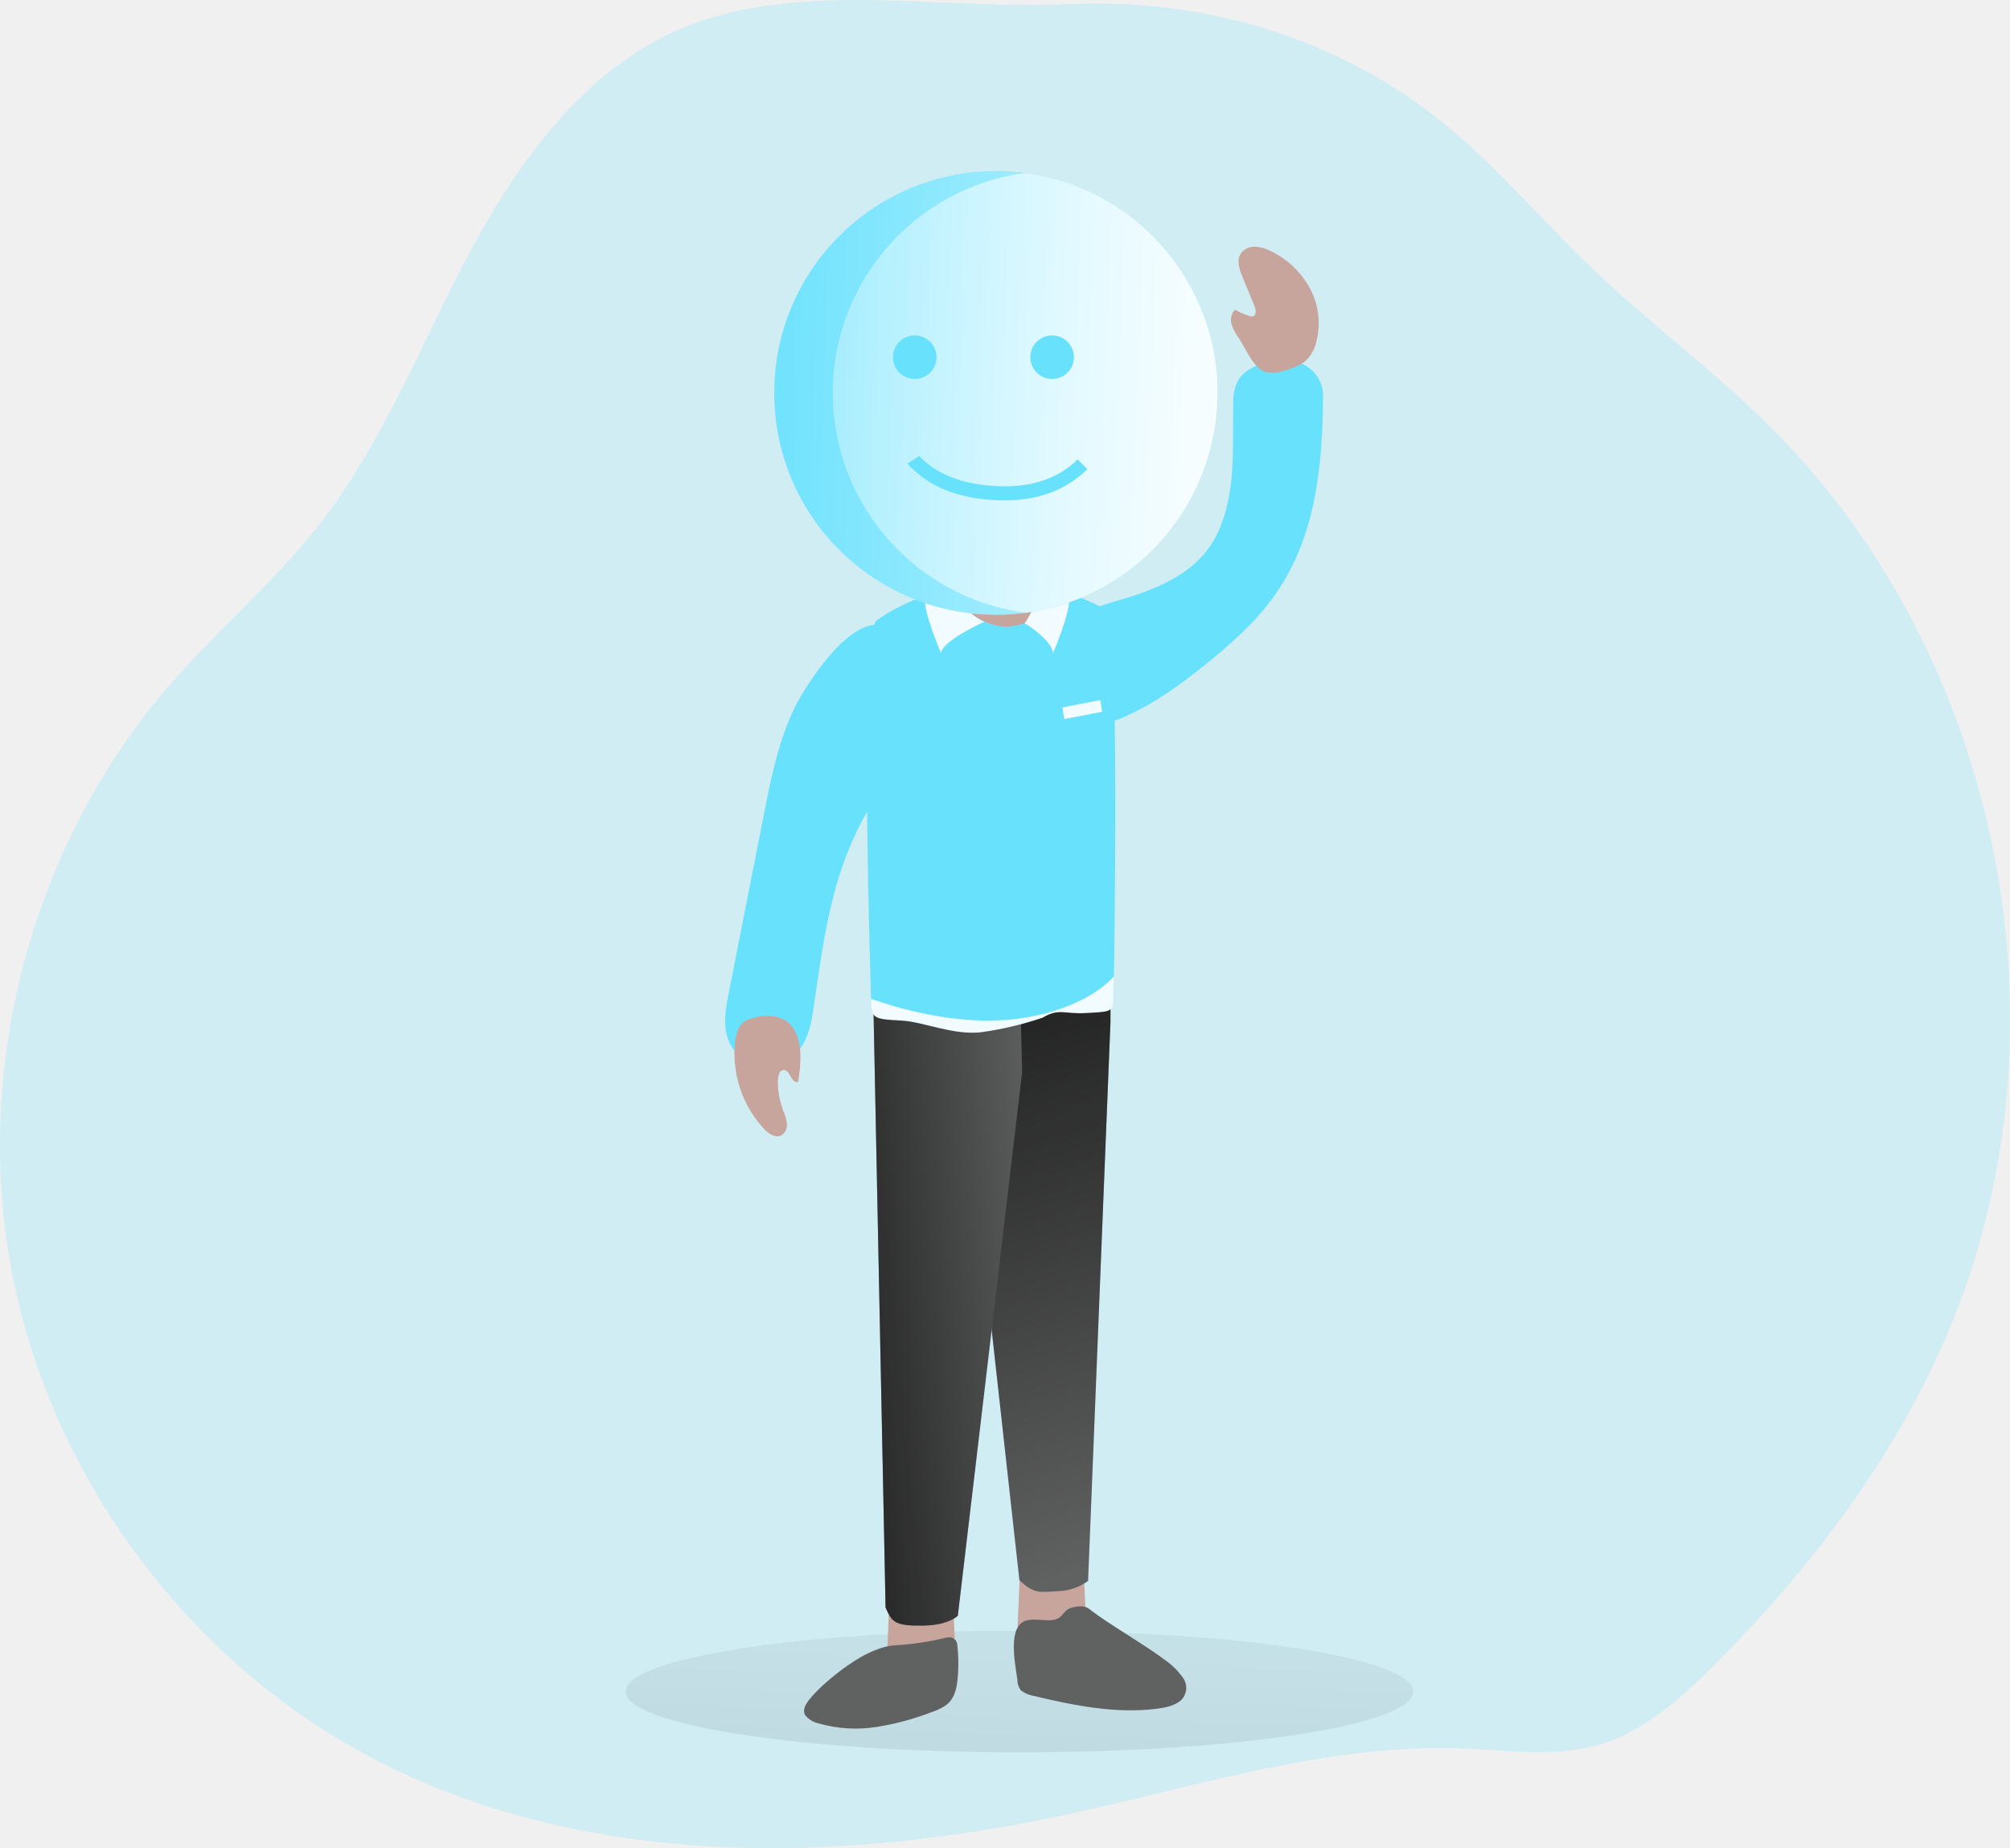
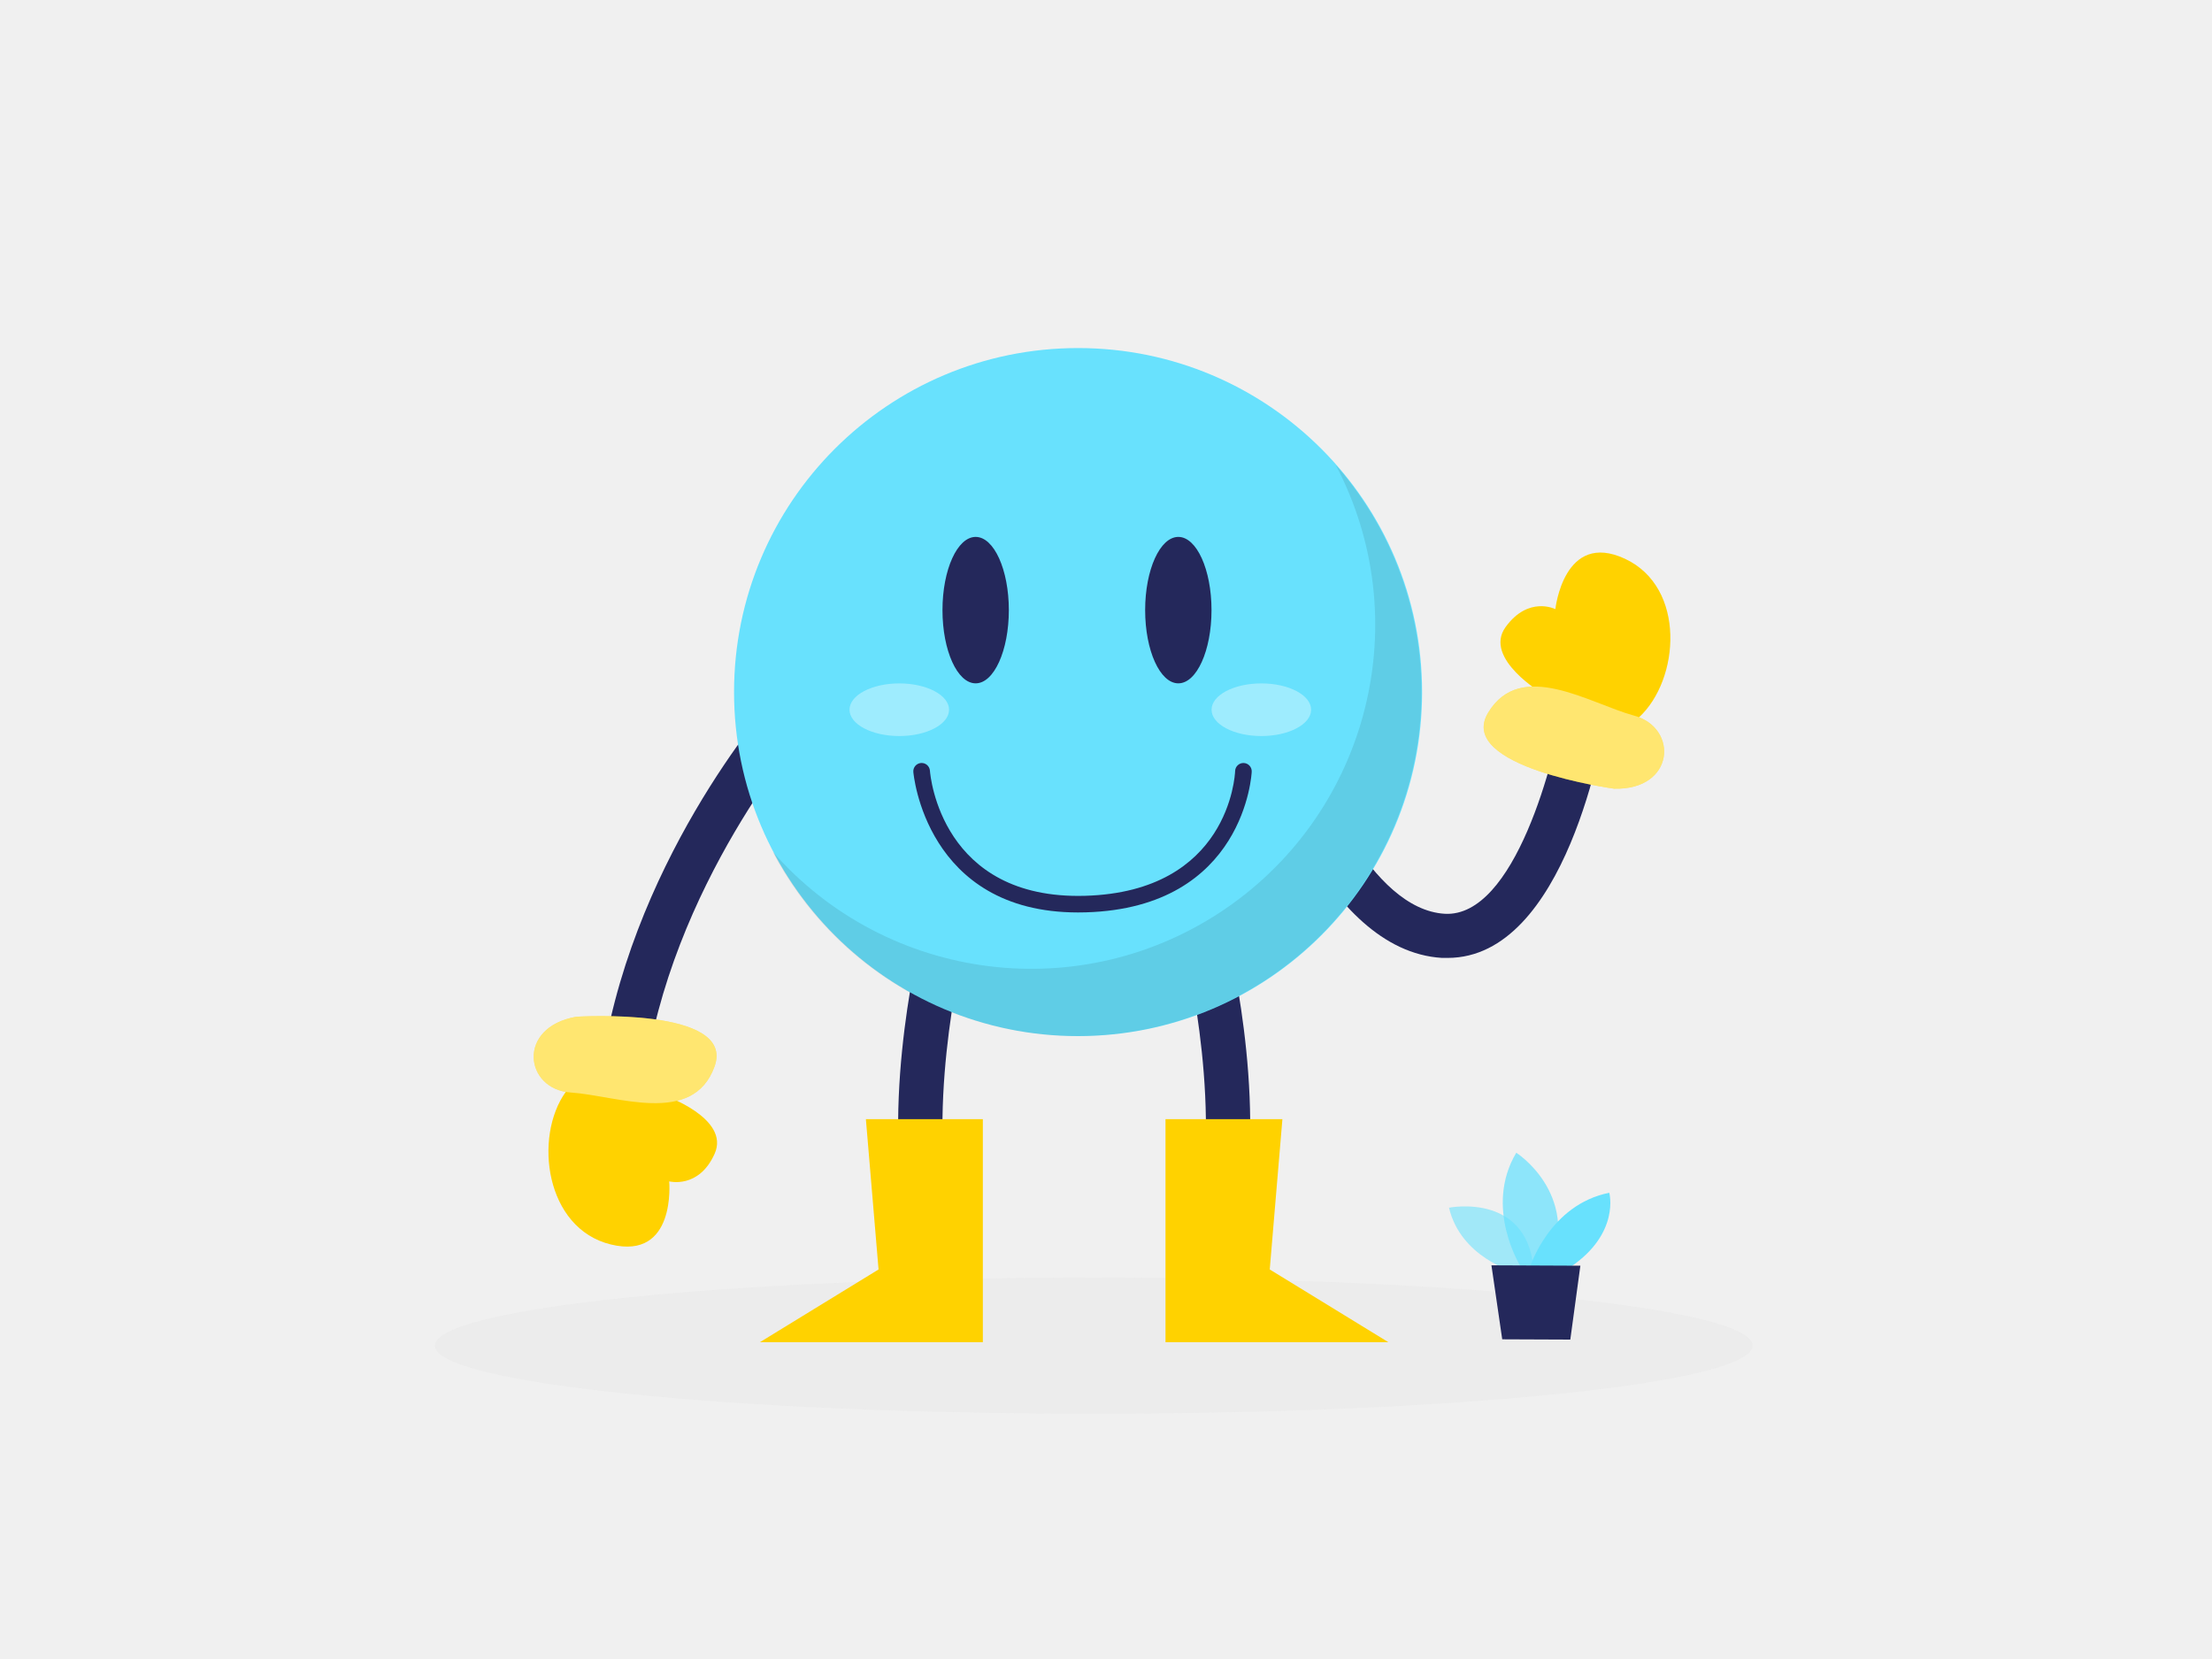
- <svg xmlns="http://www.w3.org/2000/svg" xmlns:xlink="http://www.w3.org/1999/xlink" viewBox="0 0 457.64 420.66">
-   <defs>
-     <linearGradient id="a" x1="234.38" x2="216.33" y1="314.47" y2="875.17" gradientUnits="userSpaceOnUse">
-       <stop offset="0" stop-color="#010101" stop-opacity="0" />
-       <stop offset=".95" stop-color="#010101" />
-     </linearGradient>
-     <linearGradient id="c" x1="318.06" x2="253.99" y1="383.44" y2="186.72" xlink:href="#a" />
-     <linearGradient id="d" x1="297.72" x2="214.7" y1="324.14" y2="331.96" xlink:href="#a" />
-     <linearGradient id="b" x1="169.91" x2="362.56" y1="42.64" y2="24.89" gradientTransform="rotate(7.67 -362.18 470.6)" gradientUnits="userSpaceOnUse">
-       <stop offset="0" stop-color="#fff" stop-opacity="0" />
-       <stop offset=".95" stop-color="#fff" />
-     </linearGradient>
-     <linearGradient id="e" x1="140.12" x2="307.7" y1="45.08" y2="29.64" xlink:href="#b" />
-   </defs>
-   <path fill="#68e1fd" d="M155.77 6.22c-22.17 9.15-37.39 29.83-48.69 51s-20 44-34.86 62.8c-10 12.67-22.44 23.17-33.06 35.31C7.73 191.22-6.15 241.79 2.55 288.7s39.78 89.14 82 111.38c48 25.3 105.86 24.36 158.87 12.84 29.77-6.47 59.43-16.11 89.87-14.9 10.19.41 20.62 2 30.43-.77 10.42-2.95 18.86-10.49 26.52-18.16 21.89-21.88 41-47 53.13-75.45 29.24-68.5 12.52-154.07-40.37-206.52-12.8-12.7-27.37-23.48-40.4-35.95-11.55-11-21.87-23.38-34.3-33.41C304.35 8.41 273.67-.52 243.14.95c-27.92 1.35-61.12-5.54-87.37 5.27z" opacity=".24" style="isolation:isolate" />
-   <path fill="#68e1fd" d="M277.32 121.13c4.23-9.18 3.23-19.38 3.47-29.22a10.79 10.79 0 011-5.15c1.53-2.75 5.21-4.29 8.8-4.57a21.64 21.64 0 013.32 0 7.93 7.93 0 017.33 8c-.16 16.11-1.6 32.59-11.59 46.12-4.21 5.7-9.77 10.6-15.55 15.23-5.3 4.25-10.88 8.35-17.32 11.28a15.48 15.48 0 01-7.61 1.77 10.24 10.24 0 01-8.18-6c-1.61-3.49-3.35-12.66 0-15.8 2.6-2.44 9.47-4.91 13-5.93 10.6-3 19.28-6.95 23.33-15.73z" />
-   <ellipse cx="232.11" cy="385.04" fill="url(#a)" opacity=".48" rx="89.64" ry="13.84" />
-   <path fill="#c8a59c" d="M246.77 358.11l.35 7.65a10.22 10.22 0 01-6.83 6.28 9.9 9.9 0 01-8.6-1.76l.55-12.83M217.02 365.09l.35 7.66a10.22 10.22 0 01-6.83 6.28 9.89 9.89 0 01-8.6-1.77l.55-12.82" />
-   <path fill="#606161" d="M252.83 232.64l-5.09 127.22a12 12 0 01-6.71 2.33c-4.7.27-5.55.61-8.93-2.47L217.32 226.3l35.51-.75z" />
-   <path fill="url(#c)" d="M308.81 263.23l-5.09 127.22a12 12 0 01-6.71 2.33c-4.7.27-5.55.61-8.93-2.47L273.3 256.89l35.51-.75z" transform="translate(-55.98 -30.59)" />
-   <path fill="#606161" d="M232.72 244.06L218.08 367.8s-2.12 2.17-7.86 2.24c-6.54.09-7.13-.8-8.59-4.11L198.76 224l33.61 5.73z" />
-   <path fill="url(#d)" d="M288.7 274.65l-14.64 123.74s-2.12 2.17-7.86 2.24c-6.54.09-7.13-.8-8.59-4.11l-2.87-141.93 33.61 5.73z" transform="translate(-55.98 -30.59)" />
-   <path fill="#f2fbff" d="M237.33 231.68a76.65 76.65 0 01-14.11 3.31c-6.36.65-13-2.42-18-2.68-6.66-.34-6.84-.55-6.84-4.89 0-2.19 55.32-7.42 55.32-7.42s-.26 4-.24 7.69c0 2.77-1.18 2.62-6.22 2.91s-6-1.19-9.91 1.08z" />
-   <path fill="#68e1fd" d="M215.5 133.99s-9.28 2.41-15.9 7.23c-4.09 3-1.26 86.2-1.26 86.2.4-.07 18.18 7.14 35.37 4.18 14.64-2.53 19.92-9.4 19.92-9.4s1.32-79.85-1.52-83.13c-1.28-1.47-15.2-6.6-15.2-6.6s-6.08 9.13-21.41 1.52z" />
-   <path fill="#c8a59c" d="M218.53 115.5l-3 18.49s6.8 10 15.39 8.47 6.46-5.5 6.46-5.5l-1.12-15.62s-7.79 1.37-17.73-5.84z" />
-   <path fill="#b58b81" d="M217.47 122l1.06-6.5c9.94 7.21 15.09 4.15 15.09 4.15l2.4 8.39a8 8 0 01-5.11 2.45c-4.76.34-9.58-3.38-13.44-8.49z" />
-   <path fill="#f2fbff" d="M236.74 134.34a26.39 26.39 0 01-3.44 7.57c.84.33 6.34 4.16 6.44 6.77 0 0 5.46-12.38 3.21-14.33a56.84 56.84 0 00-5.82-2.59zM217.27 134.34a13.38 13.38 0 006.86 7.2c-.84.33-9.76 4.53-9.86 7.14 0 0-5.47-12.38-3.21-14.33.6-.53 5.1-4.24 5.1-4.24z" />
-   <path fill="#c8a59c" d="M210.75 102.04c.73 10.26 11.25 28.38 21.51 27.65s13.23-21.95 12.5-32.21-6.49-16.07-16.74-15.34a18.63 18.63 0 00-17.27 19.9z" />
-   <path fill="#c8a59c" d="M236.86 119.09s-.29-.25-2.44-.09a32.3 32.3 0 01-7.62-.54c-1.65-.43-2.44-.17-2.28 2s1.92 4.2 6.26 4.43c4.88.26 6.93-1.58 7.31-3.77.28-1.54-.69-2.06-1.23-2.03z" />
-   <path fill="#f2fbff" d="M250.94 162.02l-8.63 1.67-.42-2.66 8.64-1.68.41 2.67z" />
-   <circle cx="226.76" cy="89.45" r="50.48" fill="#68e1fd" />
-   <path fill="url(#b)" d="M332.75 126.77A50.47 50.47 0 11289.05 70h.41a50.46 50.46 0 0143.29 56.77z" transform="translate(-55.98 -30.59)" />
-   <path fill="url(#e)" d="M332.75 126.77a50.47 50.47 0 01-43.18 43.29l-.41-.05A50.49 50.49 0 01289.05 70h.41a50.46 50.46 0 0143.29 56.77z" transform="translate(-55.98 -30.59)" />
-   <circle cx="208.27" cy="81.31" r="4.96" fill="#68e1fd" />
-   <circle cx="239.55" cy="81.31" r="4.96" fill="#68e1fd" />
-   <path fill="#606161" d="M184.51 386.58c-1 1.18-1.91 2.6-1.17 3.86a5.25 5.25 0 003 1.85 30.62 30.62 0 0013.16.83 61.65 61.65 0 0012.52-3.35 13.15 13.15 0 003.25-1.53c1.95-1.4 2.45-3.52 2.69-5.5a35.44 35.44 0 000-8.17 1.87 1.87 0 00-1.24-1.81 3.86 3.86 0 00-1.84.14 61.81 61.81 0 01-10.41 1.58 13.28 13.28 0 00-4.6.93c-5.23 1.74-12.52 7.72-15.36 11.17zM231.67 382.63a3.41 3.41 0 00.88 2.24 6.7 6.7 0 002.93 1.2c9 2.14 18.45 4.06 27.76 2.91 2.08-.25 4.27-.72 5.6-1.9a3.92 3.92 0 00.61-5 16.35 16.35 0 00-4.28-4.26c-4-3.1-12.87-8.21-16.83-11.31a3.79 3.79 0 00-1.22-.72 5.37 5.37 0 00-2.08-.05c-3.64.41-2.39 3-6.07 3.09-1.71 0-4.38-.49-5.89.28-3.79 1.89-1.72 10.65-1.41 13.52z" />
-   <path fill="#68e1fd" d="M181.02 160.89c-3.82 7.79-5.47 16.19-7.1 24.5l-8 40.64c-.66 3.38-1.32 6.88-.27 10.19a9.43 9.43 0 008.36 6.54 10.12 10.12 0 008.54-4.62c1.72-2.62 2.22-5.67 2.67-8.64 2-13.54 3.64-27.33 9.72-40 3.9-8.14 9.61-15.71 12.07-24.24 1.51-5.21 2.36-20.33-5.93-22.82-7.64-2.3-17.71 13.73-20.06 18.45z" />
-   <path fill="#c8a59c" d="M181.68 246.32c-.79.17-1.38-.71-1.75-1.44s-1.06-1.57-1.82-1.28a1.38 1.38 0 00-.72.84 5.7 5.7 0 00-.28 2.25 19.35 19.35 0 001.16 6 11.69 11.69 0 01.89 3 2.81 2.81 0 01-1.22 2.73c-1.38.74-3-.37-4.06-1.52a25.35 25.35 0 01-6.54-19.59c.19-1.78.67-3.72 2.12-4.75a5.44 5.44 0 011.9-.81c10.49-2.67 11.96 6.03 10.32 14.57zM282.02 76.91a9.91 9.91 0 01-1.63-3.14 3.34 3.34 0 01.81-3.27 17.13 17.13 0 003.22 1.42 1.45 1.45 0 00.82.1c.87-.22.73-1.5.39-2.34l-2.76-6.71c-.68-1.66-1.35-3.63-.43-5.18a3.81 3.81 0 013.26-1.64 8.5 8.5 0 013.63 1 20.11 20.11 0 019 8.64 16.76 16.76 0 011.29 12.32 8.33 8.33 0 01-2.65 4.29 10.36 10.36 0 01-2.61 1.33c-2.44.92-5.57 2-7.74.09-1.89-1.62-3.25-4.87-4.6-6.91z" />
-   <path fill="#68e1fd" d="M206.62 105.53l2.66-1.73c3.52 3.69 9.45 6.86 19.52 6.89h.12c7.79 0 13-2.72 16.45-6.12l2.21 2.21c-4 3.91-9.87 7.12-18.66 7.12h-.16c-11.5-.03-18.23-3.94-22.14-8.37z" />
+ <svg xmlns="http://www.w3.org/2000/svg" viewBox="0 0 400 300">
+   <path d="M112.47 199.34h-.52a4 4 0 01-3.46-4.48c4.9-38.26 30.46-67.39 31.54-68.61a4 4 0 116 5.32c-.25.28-25 28.56-29.58 64.31a4 4 0 01-3.98 3.46z" fill="#24285b" />
+   <ellipse cx="197.78" cy="243.33" rx="119.13" ry="12.31" fill="#e6e6e6" opacity=".45" />
+   <path d="M261.77 173.22h-1c-21.72-1.29-32.63-37.57-33.09-39.12a4 4 0 017.68-2.25c2.66 9 12.5 32.59 25.89 33.39 12.68.72 20-28 21.55-38.09a4 4 0 117.9 1.22c-.7 4.63-7.58 44.85-28.93 44.85z" fill="#24285b" />
+   <path d="M120.09 198.07s12 4.15 9.14 10.56-8.22 5-8.22 5 1.33 14.3-10.55 11.41-14-19.46-8.15-27.6 17.78.63 17.78.63z" fill="#ffd200" />
+   <path d="M219.6 228.05a3.85 3.85 0 01-1.1-.16 4 4 0 01-2.74-4.94c5.86-20.42-1.26-50.2-1.33-50.49a4 4 0 117.77-1.89c.32 1.3 7.69 32.15 1.25 54.58a4 4 0 01-3.85 2.9z" fill="#24285b" />
+   <path fill="#ffd200" d="M231.9 202.38h-21.14v40.33h40.3l-21.45-13.15 2.29-27.18z" />
+   <path d="M168.88 228.05a4 4 0 01-3.84-2.9c-6.44-22.43.93-53.28 1.24-54.58a4 4 0 117.78 1.89c-.07.29-7.18 30.11-1.33 50.49a4 4 0 01-2.74 4.94 3.87 3.87 0 01-1.11.16z" fill="#24285b" />
+   <circle cx="194.95" cy="125.15" r="62.21" fill="#68e1fd" />
+   <path d="M241.55 84.08A62.2 62.2 0 01139.71 154a62.21 62.21 0 10101.84-69.92z" opacity=".09" />
+   <ellipse cx="176.43" cy="110.33" rx="6" ry="13.24" fill="#24285b" />
+   <ellipse cx="213.08" cy="110.33" rx="6" ry="13.24" fill="#24285b" />
+   <path d="M194.94 165c-27.57 0-29.76-25.16-29.78-25.41a1.5 1.5 0 013-.23c.07 1 2.1 23.38 28.06 22.63s27.1-21.68 27.13-22.57a1.5 1.5 0 013 .11c0 .25-1.21 24.61-30 25.45-.5.02-.96.02-1.41.02z" fill="#24285b" />
+   <ellipse cx="162.62" cy="128.34" rx="9" ry="4.76" fill="#fff" opacity=".36" />
+   <ellipse cx="228.09" cy="128.34" rx="9" ry="4.76" fill="#fff" opacity=".36" />
+   <path fill="#ffd200" d="M156.58 202.38h21.15v40.33h-40.31l21.45-13.15-2.29-27.18zM104.21 183.86s28.91-1.84 25 9-17.67 5.25-26 4.7-9.87-11.8 1-13.7z" />
+   <path d="M104.21 183.86s28.91-1.84 25 9-17.67 5.25-26 4.7-9.87-11.8 1-13.7z" fill="#fff" opacity=".44" />
+   <path d="M279.12 125.54s-11-6.44-6.86-12.15 9-3.24 9-3.24 1.52-14.28 12.6-9.1 9.91 21.85 2.53 28.66-17.27-4.17-17.27-4.17z" fill="#ffd200" />
+   <path d="M291.88 142.62s-28.7-3.92-22.78-13.74 18.36-1.65 26.4.53 7.41 13.49-3.62 13.21z" fill="#ffd200" />
+   <path d="M291.88 142.62s-28.7-3.92-22.78-13.74 18.36-1.65 26.4.53 7.41 13.49-3.62 13.21z" fill="#fff" opacity=".44" />
+   <path d="M273.77 230s-9.64-2.64-11.74-11.61c0 0 14.94-3 15.37 12.4z" fill="#68e1fd" opacity=".58" />
+   <path d="M275 229.06s-6.74-10.65-.81-20.61c0 0 11.36 7.22 6.31 20.63z" fill="#68e1fd" opacity=".73" />
+   <path d="M276.69 229.07s3.56-11.25 14.32-13.38c0 0 2 7.3-7 13.41z" fill="#68e1fd" />
+   <path fill="#24285b" d="M269.7 228.81l1.95 13.38 12.31.05 1.82-13.36-16.08-.07z" />
</svg>
